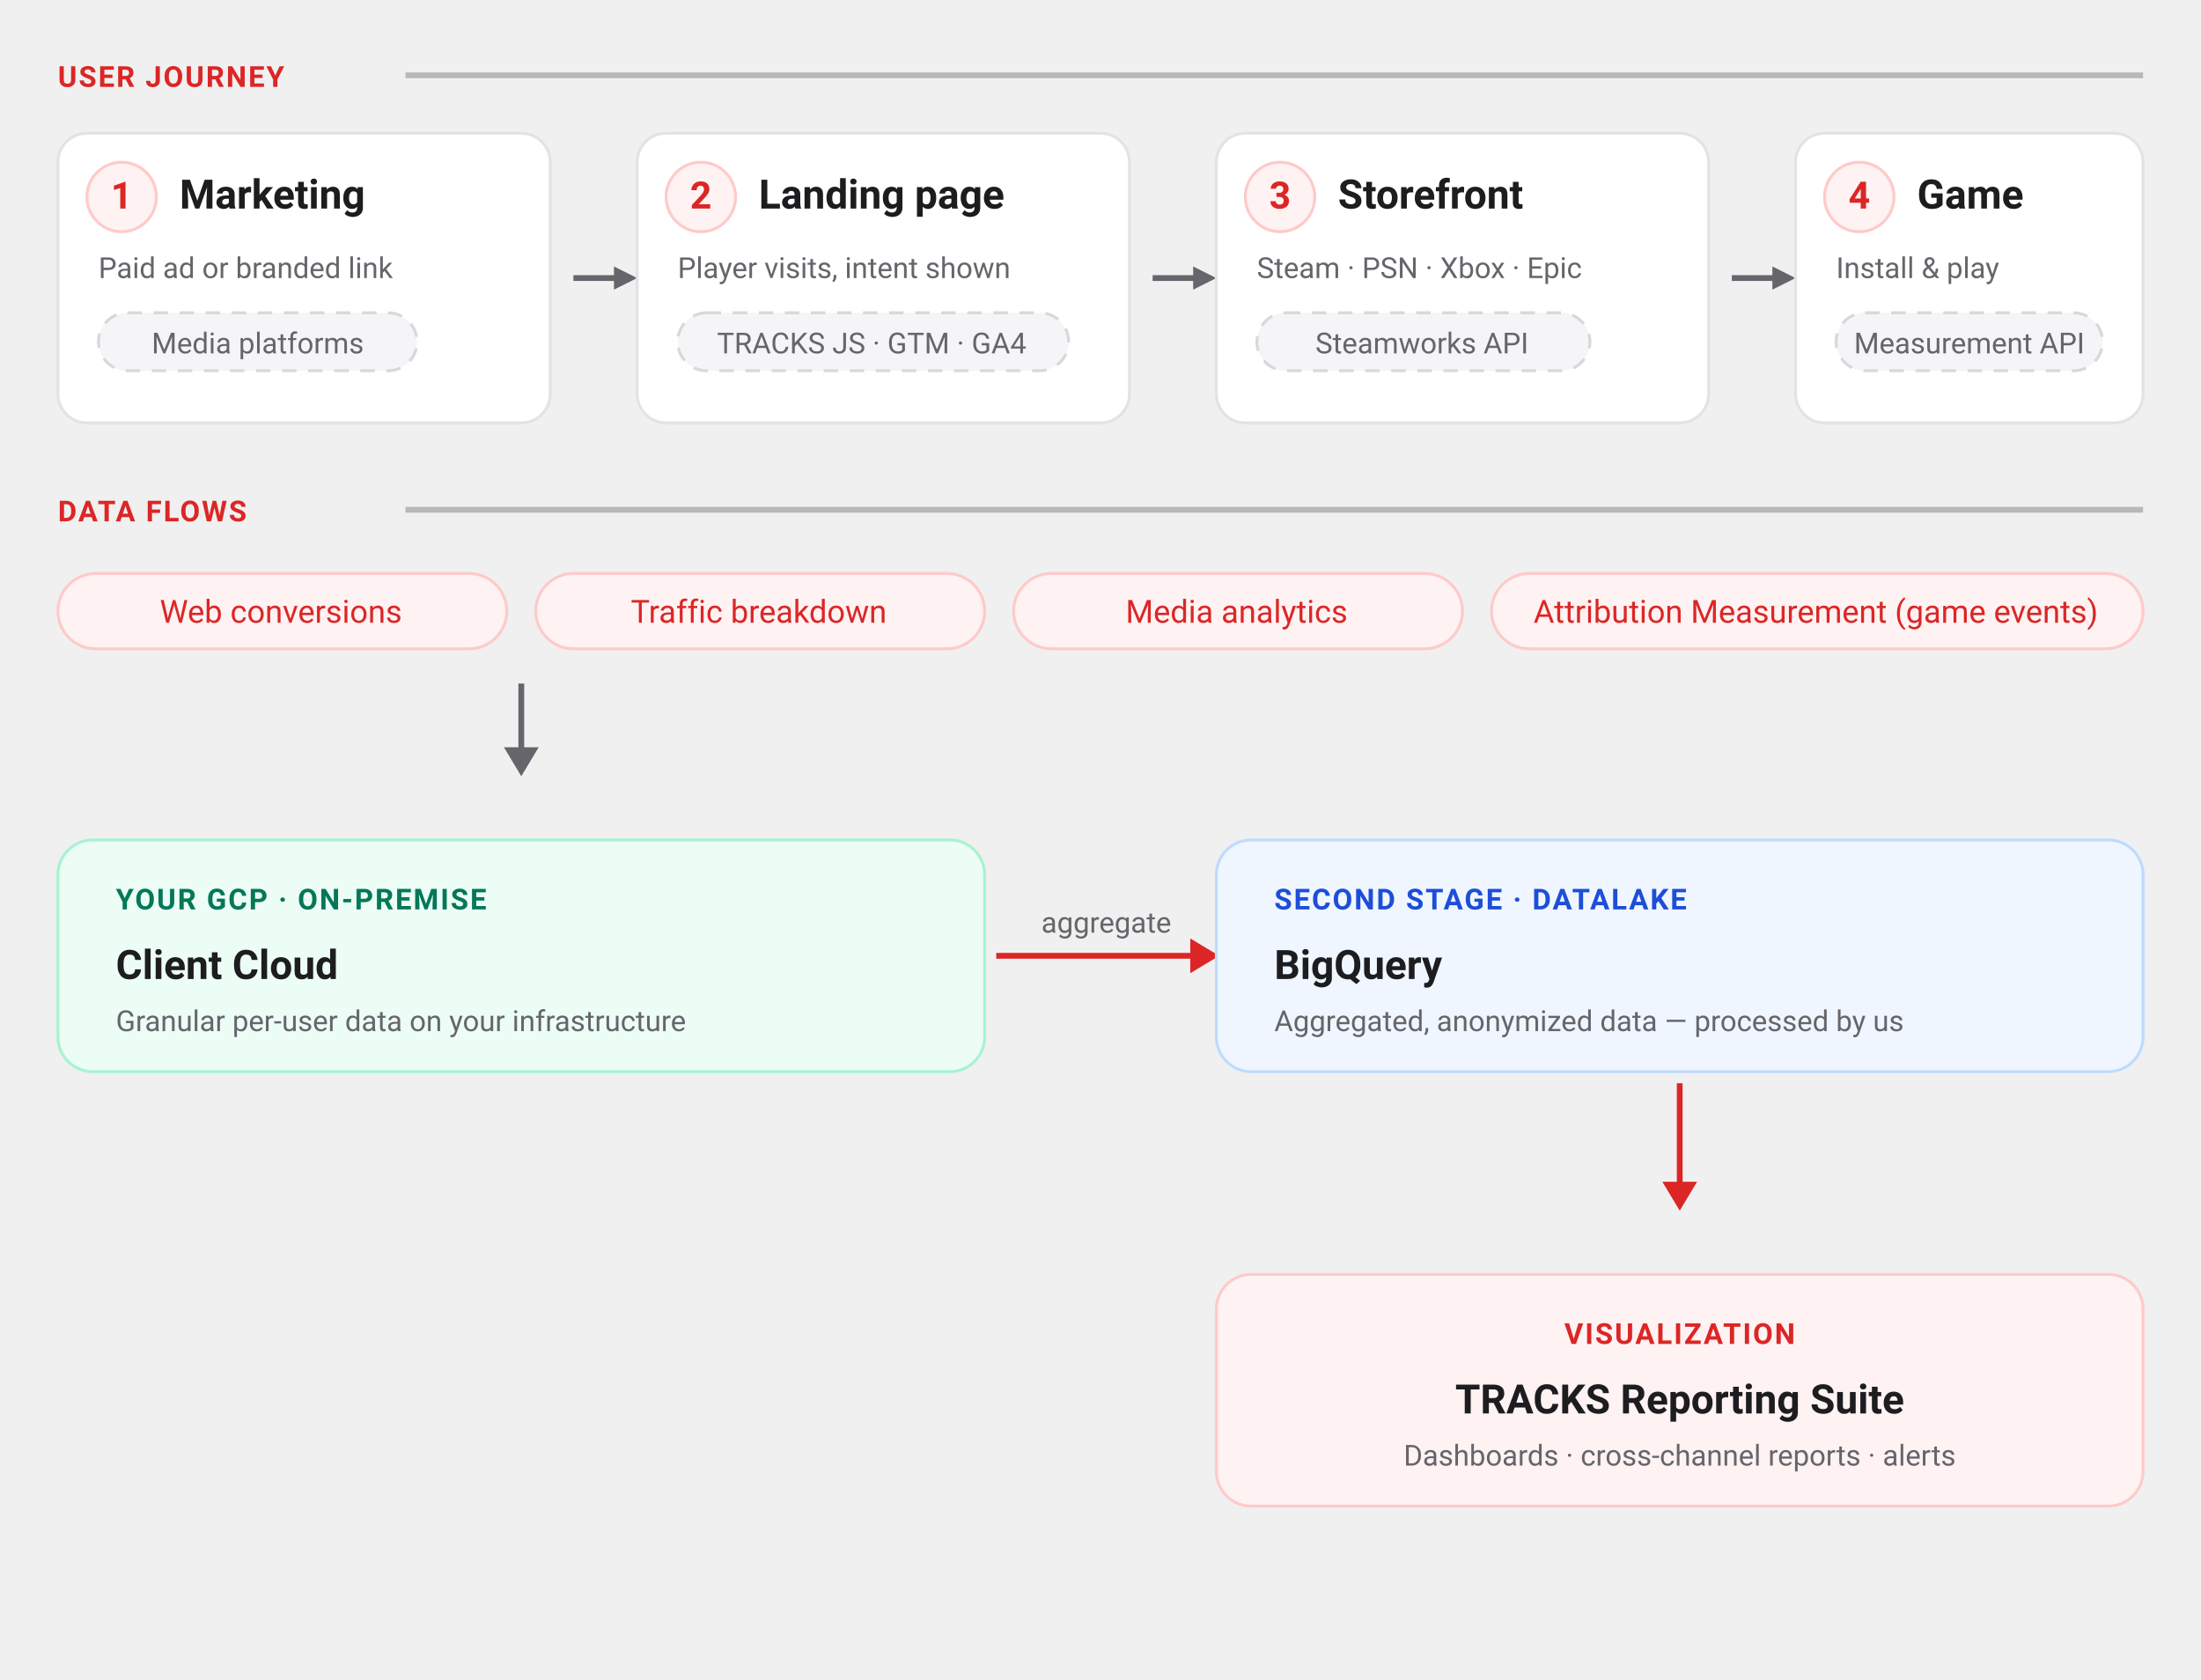
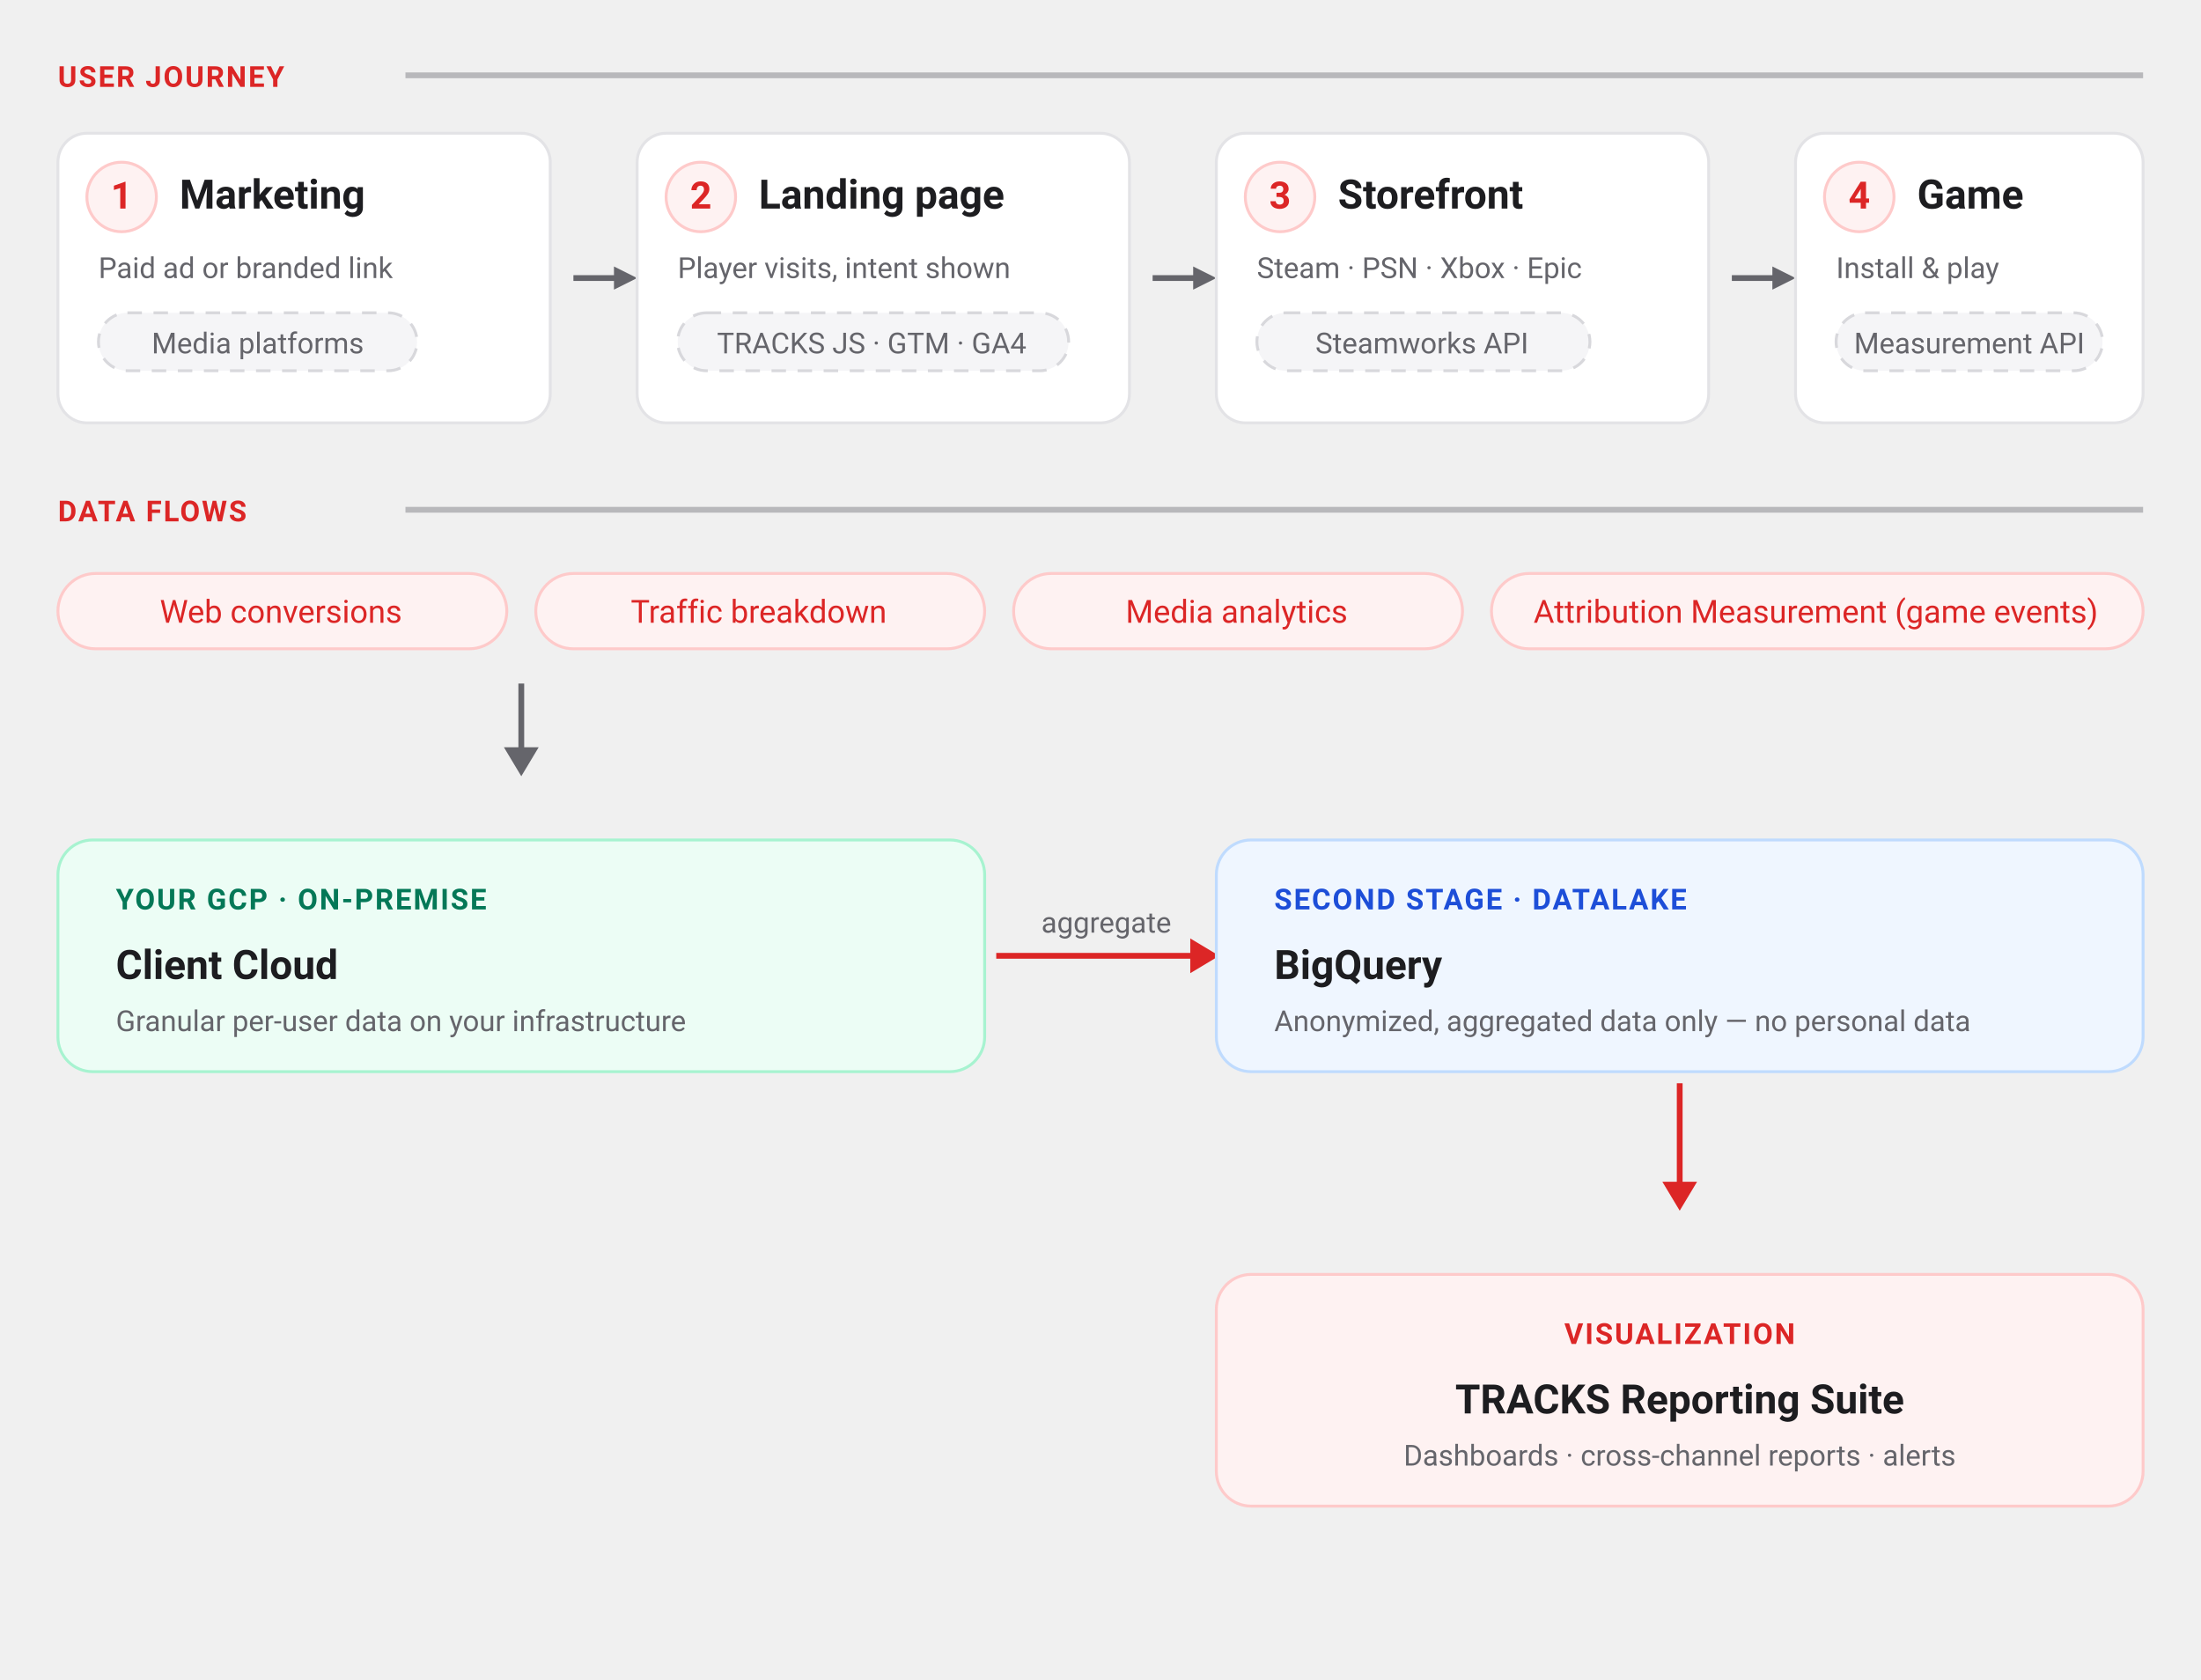
<svg xmlns="http://www.w3.org/2000/svg" viewBox="0 0 760 580" width="100%" height="auto" font-family="-apple-system,BlinkMacSystemFont,'Segoe UI',Roboto,sans-serif">
  <style>
    .fg { fill: #1d1d20; }
    .muted { fill: #65656b; }
    .card { fill: #ffffff; stroke: #e3e3e6; stroke-width: 1; }
    .muted-card { fill: #f5f5f7; stroke: #d8d8dc; stroke-width: 1; stroke-dasharray: 5 4; }
    .primary { fill: #dc2626; }
    .primary-card { fill: #fef2f2; stroke: #fecaca; stroke-width: 1; }
    .amber { fill: #b45309; }
    .amber-card { fill: #fffbeb; stroke: #fde68a; stroke-width: 1; }
    .green { fill: #047857; }
    .green-card { fill: #ecfdf5; stroke: #a7f3d0; stroke-width: 1; }
    .blue { fill: #1d4ed8; }
    .blue-card { fill: #eff6ff; stroke: #bfdbfe; stroke-width: 1; }
    .arrow { stroke: #65656b; stroke-width: 2; fill: none; }
    .arrow-tip { fill: #65656b; }
    .arrow-primary { stroke: #dc2626; stroke-width: 2; fill: none; }
    .arrow-tip-primary { fill: #dc2626; }
    text { font-size: 13px; }
    .label { font-size: 10px; font-weight: 600; letter-spacing: 0.06em; }
    .title { font-size: 14px; font-weight: 600; }
    .small { font-size: 11px; }
    .tiny { font-size: 10px; }
    .pct { font-size: 32px; font-weight: 700; }
  </style>
  <g transform="translate(20, 30)">
    <text class="label primary" x="0" y="0">USER JOURNEY</text>
    <line class="arrow" x1="120" y1="-4" x2="720" y2="-4" stroke-width="1" opacity="0.4" />
    <g transform="translate(0, 16)">
      <rect class="card" x="0" y="0" width="170" height="100" rx="10" />
      <circle class="primary-card" cx="22" cy="22" r="12" />
      <text class="primary" x="22" y="26" text-anchor="middle" font-weight="700">1</text>
      <text class="title fg" x="42" y="26">Marketing</text>
      <text class="tiny muted" x="14" y="50">Paid ad or branded link</text>
      <rect class="muted-card" x="14" y="62" width="110" height="20" rx="10" stroke-dasharray="0" />
      <text class="tiny muted" x="69" y="76" text-anchor="middle">Media platforms</text>
      <line class="arrow" x1="178" y1="50" x2="194" y2="50" />
      <polygon class="arrow-tip" points="192,46 192,54 200,50" />
      <rect class="card" x="200" y="0" width="170" height="100" rx="10" />
      <circle class="primary-card" cx="222" cy="22" r="12" />
      <text class="primary" x="222" y="26" text-anchor="middle" font-weight="700">2</text>
      <text class="title fg" x="242" y="26">Landing page</text>
      <text class="tiny muted" x="214" y="50">Player visits, intent shown</text>
      <rect class="muted-card" x="214" y="62" width="135" height="20" rx="10" stroke-dasharray="0" />
      <text class="tiny muted" x="281" y="76" text-anchor="middle">TRACKS JS · GTM · GA4</text>
      <line class="arrow" x1="378" y1="50" x2="394" y2="50" />
      <polygon class="arrow-tip" points="392,46 392,54 400,50" />
      <rect class="card" x="400" y="0" width="170" height="100" rx="10" />
      <circle class="primary-card" cx="422" cy="22" r="12" />
      <text class="primary" x="422" y="26" text-anchor="middle" font-weight="700">3</text>
      <text class="title fg" x="442" y="26">Storefront</text>
      <text class="tiny muted" x="414" y="50">Steam · PSN · Xbox · Epic</text>
      <rect class="muted-card" x="414" y="62" width="115" height="20" rx="10" stroke-dasharray="0" />
      <text class="tiny muted" x="471" y="76" text-anchor="middle">Steamworks API</text>
      <line class="arrow" x1="578" y1="50" x2="594" y2="50" />
      <polygon class="arrow-tip" points="592,46 592,54 600,50" />
      <rect class="card" x="600" y="0" width="120" height="100" rx="10" />
      <circle class="primary-card" cx="622" cy="22" r="12" />
      <text class="primary" x="622" y="26" text-anchor="middle" font-weight="700">4</text>
      <text class="title fg" x="642" y="26">Game</text>
      <text class="tiny muted" x="614" y="50">Install &amp; play</text>
      <rect class="muted-card" x="614" y="62" width="92" height="20" rx="10" stroke-dasharray="0" />
      <text class="tiny muted" x="660" y="76" text-anchor="middle">Measurement API</text>
    </g>
  </g>
  <g transform="translate(20, 180)">
    <text class="label primary" x="0" y="0">DATA FLOWS</text>
    <line class="arrow" x1="120" y1="-4" x2="720" y2="-4" stroke-width="1" opacity="0.4" />
    <g transform="translate(0, 18)">
      <rect class="primary-card" x="0" y="0" width="155" height="26" rx="13" />
      <text class="small primary" x="77" y="17" text-anchor="middle">Web conversions</text>
      <rect class="primary-card" x="165" y="0" width="155" height="26" rx="13" />
      <text class="small primary" x="242" y="17" text-anchor="middle">Traffic breakdown</text>
      <rect class="primary-card" x="330" y="0" width="155" height="26" rx="13" />
      <text class="small primary" x="407" y="17" text-anchor="middle">Media analytics</text>
      <rect class="primary-card" x="495" y="0" width="225" height="26" rx="13" />
      <text class="small primary" x="607" y="17" text-anchor="middle">Attribution Measurement (game events)</text>
    </g>
    <line class="arrow" x1="160" y1="56" x2="160" y2="80" />
    <polygon class="arrow-tip" points="154,78 166,78 160,88" />
  </g>
  <g transform="translate(20, 290)">
    <rect class="green-card" x="0" y="0" width="320" height="80" rx="12" />
    <text class="label green" x="20" y="24">YOUR GCP · ON-PREMISE</text>
    <text class="title fg" x="20" y="48">Client Cloud</text>
    <text class="tiny muted" x="20" y="66">Granular per-user data on your infrastructure</text>
    <line class="arrow-primary" x1="324" y1="40" x2="395" y2="40" />
    <polygon class="arrow-tip-primary" points="391,34 391,46 401,40" />
    <text class="tiny muted" x="362" y="32" text-anchor="middle">aggregate</text>
    <rect class="blue-card" x="400" y="0" width="320" height="80" rx="12" />
    <text class="label blue" x="420" y="24">SECOND STAGE · DATALAKE</text>
    <text class="title fg" x="420" y="48">BigQuery</text>
-     <text class="tiny muted" x="420" y="66">Aggregated, anonymized data — processed by us</text>
+     <text class="tiny muted" x="420" y="66">Anonymized, aggregated data only — no personal data</text>
    <line class="arrow-primary" x1="560" y1="84" x2="560" y2="120" />
    <polygon class="arrow-tip-primary" points="554,118 566,118 560,128" />
  </g>
  <g transform="translate(420, 440)">
    <rect class="primary-card" x="0" y="0" width="320" height="80" rx="12" />
    <text class="label primary" x="160" y="24" text-anchor="middle">VISUALIZATION</text>
    <text class="title fg" x="160" y="48" text-anchor="middle">TRACKS Reporting Suite</text>
    <text class="tiny muted" x="160" y="66" text-anchor="middle">Dashboards · cross-channel reports · alerts</text>
  </g>
</svg>
